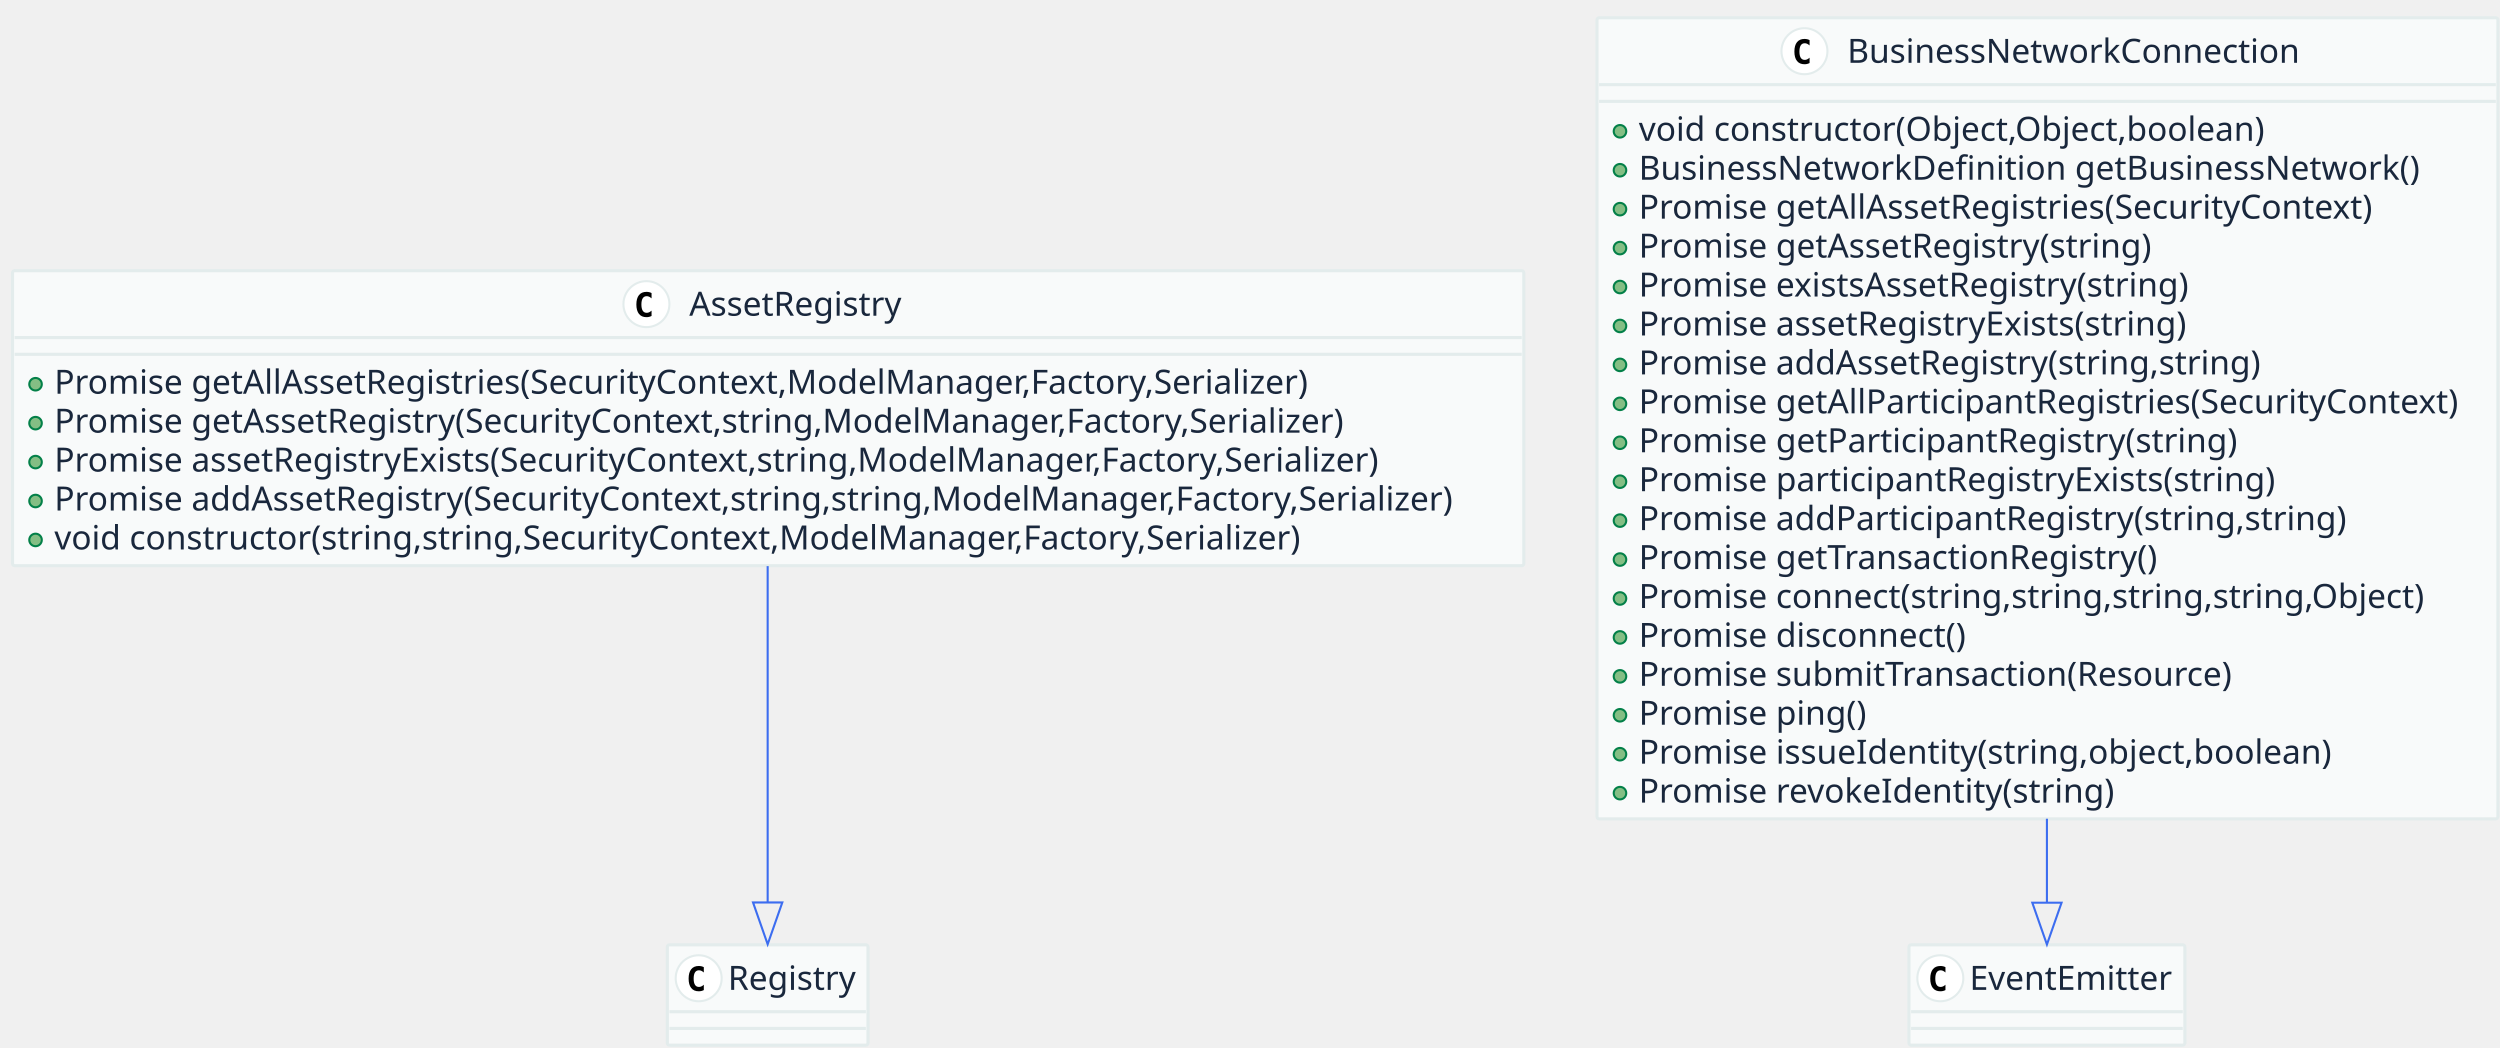
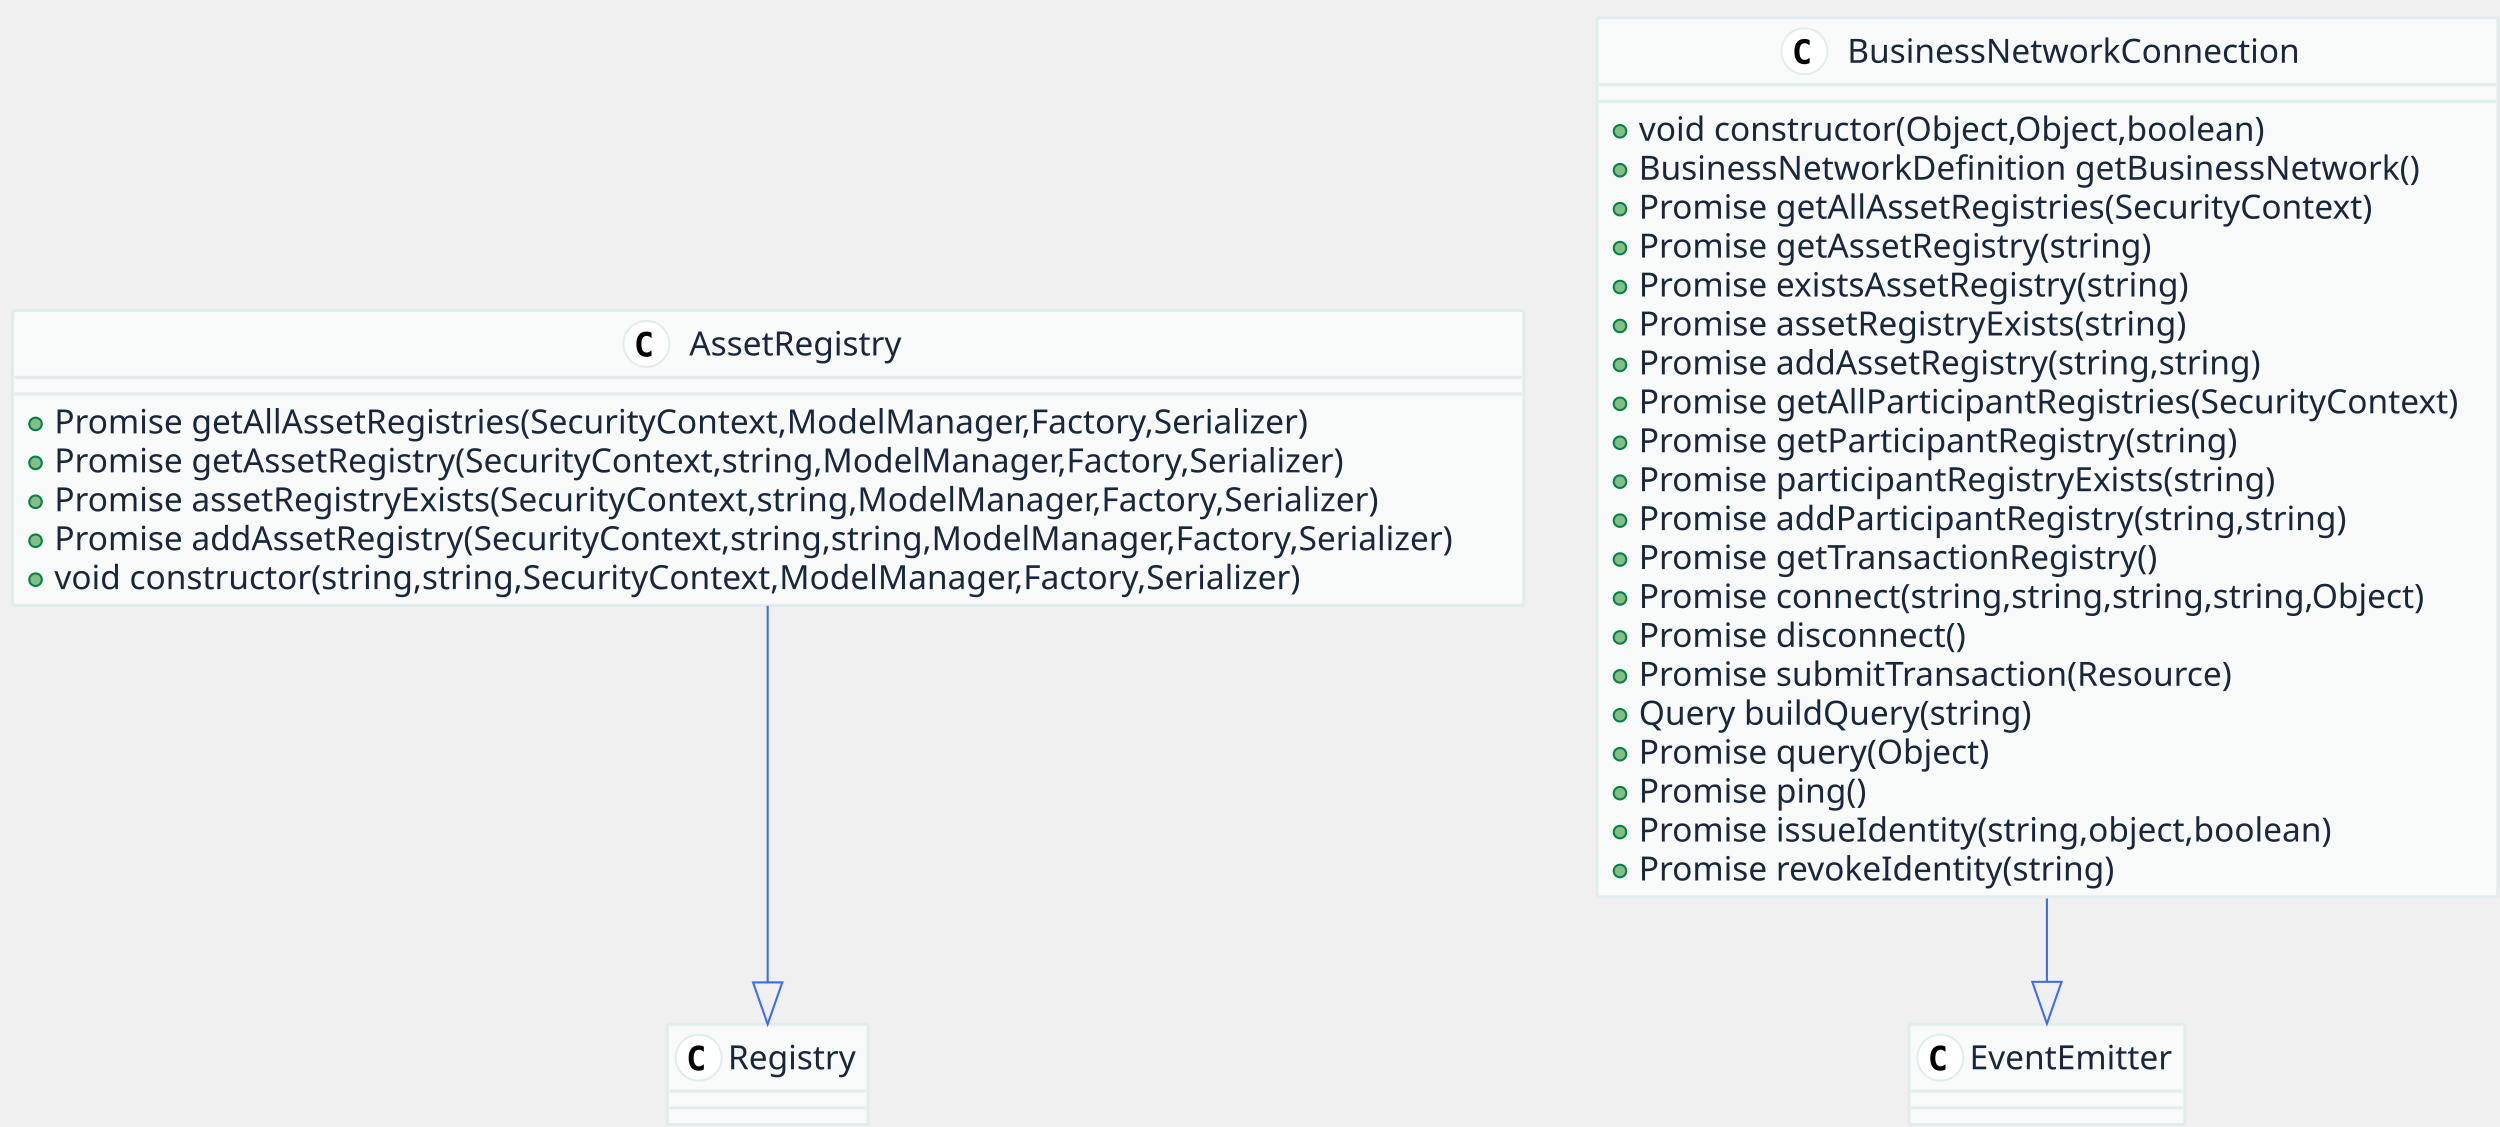
- <svg xmlns="http://www.w3.org/2000/svg" contentScriptType="application/ecmascript" contentStyleType="text/css" height="501px" preserveAspectRatio="none" style="width:1196px;height:501px;" version="1.1" viewBox="0 0 1196 501" width="1196px" zoomAndPan="magnify">
+ <svg xmlns="http://www.w3.org/2000/svg" contentScriptType="application/ecmascript" contentStyleType="text/css" height="539px" preserveAspectRatio="none" style="width:1196px;height:539px;" version="1.1" viewBox="0 0 1196 539" width="1196px" zoomAndPan="magnify">
  <defs />
  <g>
-     <rect fill="#F8FAFA" height="141.125" rx="1" ry="1" style="stroke: #E3ECEC; stroke-width: 1.5;" width="723" x="6" y="129.5" />
-     <ellipse cx="309.25" cy="145.5" fill="#FFFFFF" rx="11" ry="11" style="stroke: #E3ECEC; stroke-width: 1.0;" />
-     <path d="M311.703,151.156 Q311.156,151.438 310.555,151.586 Q309.953,151.734 309.281,151.734 Q306.922,151.734 305.68,150.172 Q304.438,148.609 304.438,145.672 Q304.438,142.734 305.68,141.18 Q306.922,139.625 309.281,139.625 Q309.953,139.625 310.562,139.766 Q311.172,139.906 311.703,140.188 L311.703,142.75 Q311.109,142.203 310.547,141.945 Q309.984,141.688 309.391,141.688 Q308.125,141.688 307.484,142.695 Q306.844,143.703 306.844,145.672 Q306.844,147.641 307.484,148.648 Q308.125,149.656 309.391,149.656 Q309.984,149.656 310.547,149.398 Q311.109,149.141 311.703,148.594 L311.703,151.156 Z " />
-     <text fill="#19273C" font-family="sans-serif" font-size="16" lengthAdjust="spacingAndGlyphs" textLength="108" x="329.75" y="151.039">AssetRegistry</text>
-     <line style="stroke: #E3ECEC; stroke-width: 1.5;" x1="7" x2="728" y1="161.5" y2="161.5" />
-     <line style="stroke: #E3ECEC; stroke-width: 1.5;" x1="7" x2="728" y1="169.5" y2="169.5" />
-     <ellipse cx="17" cy="183.812" fill="#84BE84" rx="3" ry="3" style="stroke: #038048; stroke-width: 1.0;" />
-     <text fill="#19273C" font-family="sans-serif" font-size="16" lengthAdjust="spacingAndGlyphs" textLength="622" x="26" y="188.352">Promise getAllAssetRegistries(SecurityContext,ModelManager,Factory,Serializer)</text>
-     <ellipse cx="17" cy="202.438" fill="#84BE84" rx="3" ry="3" style="stroke: #038048; stroke-width: 1.0;" />
-     <text fill="#19273C" font-family="sans-serif" font-size="16" lengthAdjust="spacingAndGlyphs" textLength="643" x="26" y="206.977">Promise getAssetRegistry(SecurityContext,string,ModelManager,Factory,Serializer)</text>
-     <ellipse cx="17" cy="221.062" fill="#84BE84" rx="3" ry="3" style="stroke: #038048; stroke-width: 1.0;" />
-     <text fill="#19273C" font-family="sans-serif" font-size="16" lengthAdjust="spacingAndGlyphs" textLength="663" x="26" y="225.602">Promise assetRegistryExists(SecurityContext,string,ModelManager,Factory,Serializer)</text>
-     <ellipse cx="17" cy="239.688" fill="#84BE84" rx="3" ry="3" style="stroke: #038048; stroke-width: 1.0;" />
-     <text fill="#19273C" font-family="sans-serif" font-size="16" lengthAdjust="spacingAndGlyphs" textLength="697" x="26" y="244.227">Promise addAssetRegistry(SecurityContext,string,string,ModelManager,Factory,Serializer)</text>
-     <ellipse cx="17" cy="258.312" fill="#84BE84" rx="3" ry="3" style="stroke: #038048; stroke-width: 1.0;" />
-     <text fill="#19273C" font-family="sans-serif" font-size="16" lengthAdjust="spacingAndGlyphs" textLength="622" x="26" y="262.852">void constructor(string,string,SecurityContext,ModelManager,Factory,Serializer)</text>
-     <rect fill="#F8FAFA" height="48" rx="1" ry="1" style="stroke: #E3ECEC; stroke-width: 1.5;" width="96" x="319.25" y="452" />
-     <ellipse cx="334.25" cy="468" fill="#FFFFFF" rx="11" ry="11" style="stroke: #E3ECEC; stroke-width: 1.0;" />
-     <path d="M336.703,473.656 Q336.156,473.938 335.555,474.086 Q334.953,474.234 334.281,474.234 Q331.922,474.234 330.68,472.672 Q329.438,471.109 329.438,468.172 Q329.438,465.234 330.68,463.68 Q331.922,462.125 334.281,462.125 Q334.953,462.125 335.562,462.266 Q336.172,462.406 336.703,462.688 L336.703,465.25 Q336.109,464.703 335.547,464.445 Q334.984,464.188 334.391,464.188 Q333.125,464.188 332.484,465.195 Q331.844,466.203 331.844,468.172 Q331.844,470.141 332.484,471.148 Q333.125,472.156 334.391,472.156 Q334.984,472.156 335.547,471.898 Q336.109,471.641 336.703,471.094 L336.703,473.656 Z " />
-     <text fill="#19273C" font-family="sans-serif" font-size="16" lengthAdjust="spacingAndGlyphs" textLength="64" x="348.25" y="473.539">Registry</text>
-     <line style="stroke: #E3ECEC; stroke-width: 1.5;" x1="320.25" x2="414.25" y1="484" y2="484" />
-     <line style="stroke: #E3ECEC; stroke-width: 1.5;" x1="320.25" x2="414.25" y1="492" y2="492" />
-     <rect fill="#F8FAFA" height="383.25" rx="1" ry="1" style="stroke: #E3ECEC; stroke-width: 1.5;" width="431" x="764" y="8.5" />
+     <rect fill="#F8FAFA" height="141.125" rx="1" ry="1" style="stroke: #E3ECEC; stroke-width: 1.5;" width="723" x="6" y="148.5" />
+     <ellipse cx="309.25" cy="164.5" fill="#FFFFFF" rx="11" ry="11" style="stroke: #E3ECEC; stroke-width: 1.0;" />
+     <path d="M311.703,170.156 Q311.156,170.438 310.555,170.586 Q309.953,170.734 309.281,170.734 Q306.922,170.734 305.68,169.172 Q304.438,167.609 304.438,164.672 Q304.438,161.734 305.68,160.18 Q306.922,158.625 309.281,158.625 Q309.953,158.625 310.562,158.766 Q311.172,158.906 311.703,159.188 L311.703,161.75 Q311.109,161.203 310.547,160.945 Q309.984,160.688 309.391,160.688 Q308.125,160.688 307.484,161.695 Q306.844,162.703 306.844,164.672 Q306.844,166.641 307.484,167.648 Q308.125,168.656 309.391,168.656 Q309.984,168.656 310.547,168.398 Q311.109,168.141 311.703,167.594 L311.703,170.156 Z " />
+     <text fill="#19273C" font-family="sans-serif" font-size="16" lengthAdjust="spacingAndGlyphs" textLength="108" x="329.75" y="170.039">AssetRegistry</text>
+     <line style="stroke: #E3ECEC; stroke-width: 1.5;" x1="7" x2="728" y1="180.5" y2="180.5" />
+     <line style="stroke: #E3ECEC; stroke-width: 1.5;" x1="7" x2="728" y1="188.5" y2="188.5" />
+     <ellipse cx="17" cy="202.812" fill="#84BE84" rx="3" ry="3" style="stroke: #038048; stroke-width: 1.0;" />
+     <text fill="#19273C" font-family="sans-serif" font-size="16" lengthAdjust="spacingAndGlyphs" textLength="622" x="26" y="207.352">Promise getAllAssetRegistries(SecurityContext,ModelManager,Factory,Serializer)</text>
+     <ellipse cx="17" cy="221.438" fill="#84BE84" rx="3" ry="3" style="stroke: #038048; stroke-width: 1.0;" />
+     <text fill="#19273C" font-family="sans-serif" font-size="16" lengthAdjust="spacingAndGlyphs" textLength="643" x="26" y="225.977">Promise getAssetRegistry(SecurityContext,string,ModelManager,Factory,Serializer)</text>
+     <ellipse cx="17" cy="240.062" fill="#84BE84" rx="3" ry="3" style="stroke: #038048; stroke-width: 1.0;" />
+     <text fill="#19273C" font-family="sans-serif" font-size="16" lengthAdjust="spacingAndGlyphs" textLength="663" x="26" y="244.602">Promise assetRegistryExists(SecurityContext,string,ModelManager,Factory,Serializer)</text>
+     <ellipse cx="17" cy="258.688" fill="#84BE84" rx="3" ry="3" style="stroke: #038048; stroke-width: 1.0;" />
+     <text fill="#19273C" font-family="sans-serif" font-size="16" lengthAdjust="spacingAndGlyphs" textLength="697" x="26" y="263.227">Promise addAssetRegistry(SecurityContext,string,string,ModelManager,Factory,Serializer)</text>
+     <ellipse cx="17" cy="277.312" fill="#84BE84" rx="3" ry="3" style="stroke: #038048; stroke-width: 1.0;" />
+     <text fill="#19273C" font-family="sans-serif" font-size="16" lengthAdjust="spacingAndGlyphs" textLength="622" x="26" y="281.852">void constructor(string,string,SecurityContext,ModelManager,Factory,Serializer)</text>
+     <rect fill="#F8FAFA" height="48" rx="1" ry="1" style="stroke: #E3ECEC; stroke-width: 1.5;" width="96" x="319.25" y="490" />
+     <ellipse cx="334.25" cy="506" fill="#FFFFFF" rx="11" ry="11" style="stroke: #E3ECEC; stroke-width: 1.0;" />
+     <path d="M336.703,511.656 Q336.156,511.938 335.555,512.086 Q334.953,512.234 334.281,512.234 Q331.922,512.234 330.68,510.672 Q329.438,509.109 329.438,506.172 Q329.438,503.234 330.68,501.68 Q331.922,500.125 334.281,500.125 Q334.953,500.125 335.562,500.266 Q336.172,500.406 336.703,500.688 L336.703,503.25 Q336.109,502.703 335.547,502.445 Q334.984,502.188 334.391,502.188 Q333.125,502.188 332.484,503.195 Q331.844,504.203 331.844,506.172 Q331.844,508.141 332.484,509.148 Q333.125,510.156 334.391,510.156 Q334.984,510.156 335.547,509.898 Q336.109,509.641 336.703,509.094 L336.703,511.656 Z " />
+     <text fill="#19273C" font-family="sans-serif" font-size="16" lengthAdjust="spacingAndGlyphs" textLength="64" x="348.25" y="511.539">Registry</text>
+     <line style="stroke: #E3ECEC; stroke-width: 1.5;" x1="320.25" x2="414.25" y1="522" y2="522" />
+     <line style="stroke: #E3ECEC; stroke-width: 1.5;" x1="320.25" x2="414.25" y1="530" y2="530" />
+     <rect fill="#F8FAFA" height="420.5" rx="1" ry="1" style="stroke: #E3ECEC; stroke-width: 1.5;" width="431" x="764" y="8.5" />
    <ellipse cx="863.25" cy="24.5" fill="#FFFFFF" rx="11" ry="11" style="stroke: #E3ECEC; stroke-width: 1.0;" />
    <path d="M865.703,30.156 Q865.156,30.438 864.555,30.586 Q863.953,30.734 863.281,30.734 Q860.922,30.734 859.68,29.172 Q858.438,27.609 858.438,24.672 Q858.438,21.734 859.68,20.18 Q860.922,18.625 863.281,18.625 Q863.953,18.625 864.562,18.766 Q865.172,18.906 865.703,19.188 L865.703,21.75 Q865.109,21.203 864.547,20.945 Q863.984,20.688 863.391,20.688 Q862.125,20.688 861.484,21.695 Q860.844,22.703 860.844,24.672 Q860.844,26.641 861.484,27.648 Q862.125,28.656 863.391,28.656 Q863.984,28.656 864.547,28.398 Q865.109,28.141 865.703,27.594 L865.703,30.156 Z " />
    <text fill="#19273C" font-family="sans-serif" font-size="16" lengthAdjust="spacingAndGlyphs" textLength="224" x="883.75" y="30.039">BusinessNetworkConnection</text>
    <line style="stroke: #E3ECEC; stroke-width: 1.5;" x1="765" x2="1194" y1="40.5" y2="40.5" />
    <line style="stroke: #E3ECEC; stroke-width: 1.5;" x1="765" x2="1194" y1="48.5" y2="48.5" />
    <ellipse cx="775" cy="62.812" fill="#84BE84" rx="3" ry="3" style="stroke: #038048; stroke-width: 1.0;" />
    <text fill="#19273C" font-family="sans-serif" font-size="16" lengthAdjust="spacingAndGlyphs" textLength="313" x="784" y="67.352">void constructor(Object,Object,boolean)</text>
    <ellipse cx="775" cy="81.438" fill="#84BE84" rx="3" ry="3" style="stroke: #038048; stroke-width: 1.0;" />
    <text fill="#19273C" font-family="sans-serif" font-size="16" lengthAdjust="spacingAndGlyphs" textLength="386" x="784" y="85.977">BusinessNetworkDefinition getBusinessNetwork()</text>
    <ellipse cx="775" cy="100.062" fill="#84BE84" rx="3" ry="3" style="stroke: #038048; stroke-width: 1.0;" />
    <text fill="#19273C" font-family="sans-serif" font-size="16" lengthAdjust="spacingAndGlyphs" textLength="367" x="784" y="104.602">Promise getAllAssetRegistries(SecurityContext)</text>
    <ellipse cx="775" cy="118.688" fill="#84BE84" rx="3" ry="3" style="stroke: #038048; stroke-width: 1.0;" />
    <text fill="#19273C" font-family="sans-serif" font-size="16" lengthAdjust="spacingAndGlyphs" textLength="258" x="784" y="123.227">Promise getAssetRegistry(string)</text>
    <ellipse cx="775" cy="137.312" fill="#84BE84" rx="3" ry="3" style="stroke: #038048; stroke-width: 1.0;" />
    <text fill="#19273C" font-family="sans-serif" font-size="16" lengthAdjust="spacingAndGlyphs" textLength="279" x="784" y="141.852">Promise existsAssetRegistry(string)</text>
    <ellipse cx="775" cy="155.938" fill="#84BE84" rx="3" ry="3" style="stroke: #038048; stroke-width: 1.0;" />
    <text fill="#19273C" font-family="sans-serif" font-size="16" lengthAdjust="spacingAndGlyphs" textLength="278" x="784" y="160.477">Promise assetRegistryExists(string)</text>
    <ellipse cx="775" cy="174.562" fill="#84BE84" rx="3" ry="3" style="stroke: #038048; stroke-width: 1.0;" />
    <text fill="#19273C" font-family="sans-serif" font-size="16" lengthAdjust="spacingAndGlyphs" textLength="312" x="784" y="179.102">Promise addAssetRegistry(string,string)</text>
    <ellipse cx="775" cy="193.188" fill="#84BE84" rx="3" ry="3" style="stroke: #038048; stroke-width: 1.0;" />
    <text fill="#19273C" font-family="sans-serif" font-size="16" lengthAdjust="spacingAndGlyphs" textLength="405" x="784" y="197.727">Promise getAllParticipantRegistries(SecurityContext)</text>
    <ellipse cx="775" cy="211.812" fill="#84BE84" rx="3" ry="3" style="stroke: #038048; stroke-width: 1.0;" />
    <text fill="#19273C" font-family="sans-serif" font-size="16" lengthAdjust="spacingAndGlyphs" textLength="296" x="784" y="216.352">Promise getParticipantRegistry(string)</text>
    <ellipse cx="775" cy="230.438" fill="#84BE84" rx="3" ry="3" style="stroke: #038048; stroke-width: 1.0;" />
    <text fill="#19273C" font-family="sans-serif" font-size="16" lengthAdjust="spacingAndGlyphs" textLength="318" x="784" y="234.977">Promise participantRegistryExists(string)</text>
    <ellipse cx="775" cy="249.062" fill="#84BE84" rx="3" ry="3" style="stroke: #038048; stroke-width: 1.0;" />
    <text fill="#19273C" font-family="sans-serif" font-size="16" lengthAdjust="spacingAndGlyphs" textLength="350" x="784" y="253.602">Promise addParticipantRegistry(string,string)</text>
    <ellipse cx="775" cy="267.688" fill="#84BE84" rx="3" ry="3" style="stroke: #038048; stroke-width: 1.0;" />
    <text fill="#19273C" font-family="sans-serif" font-size="16" lengthAdjust="spacingAndGlyphs" textLength="260" x="784" y="272.227">Promise getTransactionRegistry()</text>
    <ellipse cx="775" cy="286.312" fill="#84BE84" rx="3" ry="3" style="stroke: #038048; stroke-width: 1.0;" />
    <text fill="#19273C" font-family="sans-serif" font-size="16" lengthAdjust="spacingAndGlyphs" textLength="393" x="784" y="290.852">Promise connect(string,string,string,string,Object)</text>
    <ellipse cx="775" cy="304.938" fill="#84BE84" rx="3" ry="3" style="stroke: #038048; stroke-width: 1.0;" />
    <text fill="#19273C" font-family="sans-serif" font-size="16" lengthAdjust="spacingAndGlyphs" textLength="165" x="784" y="309.477">Promise disconnect()</text>
    <ellipse cx="775" cy="323.562" fill="#84BE84" rx="3" ry="3" style="stroke: #038048; stroke-width: 1.0;" />
    <text fill="#19273C" font-family="sans-serif" font-size="16" lengthAdjust="spacingAndGlyphs" textLength="298" x="784" y="328.102">Promise submitTransaction(Resource)</text>
    <ellipse cx="775" cy="342.188" fill="#84BE84" rx="3" ry="3" style="stroke: #038048; stroke-width: 1.0;" />
-     <text fill="#19273C" font-family="sans-serif" font-size="16" lengthAdjust="spacingAndGlyphs" textLength="113" x="784" y="346.727">Promise ping()</text>
+     <text fill="#19273C" font-family="sans-serif" font-size="16" lengthAdjust="spacingAndGlyphs" textLength="194" x="784" y="346.727">Query buildQuery(string)</text>
    <ellipse cx="775" cy="360.812" fill="#84BE84" rx="3" ry="3" style="stroke: #038048; stroke-width: 1.0;" />
-     <text fill="#19273C" font-family="sans-serif" font-size="16" lengthAdjust="spacingAndGlyphs" textLength="341" x="784" y="365.352">Promise issueIdentity(string,object,boolean)</text>
+     <text fill="#19273C" font-family="sans-serif" font-size="16" lengthAdjust="spacingAndGlyphs" textLength="175" x="784" y="365.352">Promise query(Object)</text>
    <ellipse cx="775" cy="379.438" fill="#84BE84" rx="3" ry="3" style="stroke: #038048; stroke-width: 1.0;" />
-     <text fill="#19273C" font-family="sans-serif" font-size="16" lengthAdjust="spacingAndGlyphs" textLength="236" x="784" y="383.977">Promise revokeIdentity(string)</text>
-     <rect fill="#F8FAFA" height="48" rx="1" ry="1" style="stroke: #E3ECEC; stroke-width: 1.5;" width="132" x="913.25" y="452" />
-     <ellipse cx="928.25" cy="468" fill="#FFFFFF" rx="11" ry="11" style="stroke: #E3ECEC; stroke-width: 1.0;" />
-     <path d="M930.703,473.656 Q930.156,473.938 929.555,474.086 Q928.953,474.234 928.281,474.234 Q925.922,474.234 924.68,472.672 Q923.438,471.109 923.438,468.172 Q923.438,465.234 924.68,463.68 Q925.922,462.125 928.281,462.125 Q928.953,462.125 929.562,462.266 Q930.172,462.406 930.703,462.688 L930.703,465.25 Q930.109,464.703 929.547,464.445 Q928.984,464.188 928.391,464.188 Q927.125,464.188 926.484,465.195 Q925.844,466.203 925.844,468.172 Q925.844,470.141 926.484,471.148 Q927.125,472.156 928.391,472.156 Q928.984,472.156 929.547,471.898 Q930.109,471.641 930.703,471.094 L930.703,473.656 Z " />
-     <text fill="#19273C" font-family="sans-serif" font-size="16" lengthAdjust="spacingAndGlyphs" textLength="100" x="942.25" y="473.539">EventEmitter</text>
-     <line style="stroke: #E3ECEC; stroke-width: 1.5;" x1="914.25" x2="1044.25" y1="484" y2="484" />
-     <line style="stroke: #E3ECEC; stroke-width: 1.5;" x1="914.25" x2="1044.25" y1="492" y2="492" />
-     <path d="M367.25,270.851 C367.25,321.483 367.25,388.371 367.25,431.542 " fill="none" style="stroke: #3C6DF0; stroke-width: 1.0;" />
-     <polygon fill="none" points="374.25,431.743,367.25,451.743,360.25,431.743,374.25,431.743" style="stroke: #3C6DF0; stroke-width: 1.0;" />
-     <path d="M979.25,391.675 C979.25,406.2 979.25,419.768 979.25,431.564 " fill="none" style="stroke: #3C6DF0; stroke-width: 1.0;" />
-     <polygon fill="none" points="986.25,431.85,979.25,451.85,972.25,431.85,986.25,431.85" style="stroke: #3C6DF0; stroke-width: 1.0;" />
+     <text fill="#19273C" font-family="sans-serif" font-size="16" lengthAdjust="spacingAndGlyphs" textLength="113" x="784" y="383.977">Promise ping()</text>
+     <ellipse cx="775" cy="398.062" fill="#84BE84" rx="3" ry="3" style="stroke: #038048; stroke-width: 1.0;" />
+     <text fill="#19273C" font-family="sans-serif" font-size="16" lengthAdjust="spacingAndGlyphs" textLength="341" x="784" y="402.602">Promise issueIdentity(string,object,boolean)</text>
+     <ellipse cx="775" cy="416.688" fill="#84BE84" rx="3" ry="3" style="stroke: #038048; stroke-width: 1.0;" />
+     <text fill="#19273C" font-family="sans-serif" font-size="16" lengthAdjust="spacingAndGlyphs" textLength="236" x="784" y="421.227">Promise revokeIdentity(string)</text>
+     <rect fill="#F8FAFA" height="48" rx="1" ry="1" style="stroke: #E3ECEC; stroke-width: 1.5;" width="132" x="913.25" y="490" />
+     <ellipse cx="928.25" cy="506" fill="#FFFFFF" rx="11" ry="11" style="stroke: #E3ECEC; stroke-width: 1.0;" />
+     <path d="M930.703,511.656 Q930.156,511.938 929.555,512.086 Q928.953,512.234 928.281,512.234 Q925.922,512.234 924.68,510.672 Q923.438,509.109 923.438,506.172 Q923.438,503.234 924.68,501.68 Q925.922,500.125 928.281,500.125 Q928.953,500.125 929.562,500.266 Q930.172,500.406 930.703,500.688 L930.703,503.25 Q930.109,502.703 929.547,502.445 Q928.984,502.188 928.391,502.188 Q927.125,502.188 926.484,503.195 Q925.844,504.203 925.844,506.172 Q925.844,508.141 926.484,509.148 Q927.125,510.156 928.391,510.156 Q928.984,510.156 929.547,509.898 Q930.109,509.641 930.703,509.094 L930.703,511.656 Z " />
+     <text fill="#19273C" font-family="sans-serif" font-size="16" lengthAdjust="spacingAndGlyphs" textLength="100" x="942.25" y="511.539">EventEmitter</text>
+     <line style="stroke: #E3ECEC; stroke-width: 1.5;" x1="914.25" x2="1044.25" y1="522" y2="522" />
+     <line style="stroke: #E3ECEC; stroke-width: 1.5;" x1="914.25" x2="1044.25" y1="530" y2="530" />
+     <path d="M367.25,289.809 C367.25,345.774 367.25,422.533 367.25,469.892 " fill="none" style="stroke: #3C6DF0; stroke-width: 1.0;" />
+     <polygon fill="none" points="374.25,469.981,367.25,489.981,360.25,469.981,374.25,469.981" style="stroke: #3C6DF0; stroke-width: 1.0;" />
+     <path d="M979.25,429.822 C979.25,444.355 979.25,457.858 979.25,469.578 " fill="none" style="stroke: #3C6DF0; stroke-width: 1.0;" />
+     <polygon fill="none" points="986.25,469.718,979.25,489.718,972.25,469.718,986.25,469.718" style="stroke: #3C6DF0; stroke-width: 1.0;" />
  </g>
</svg>
